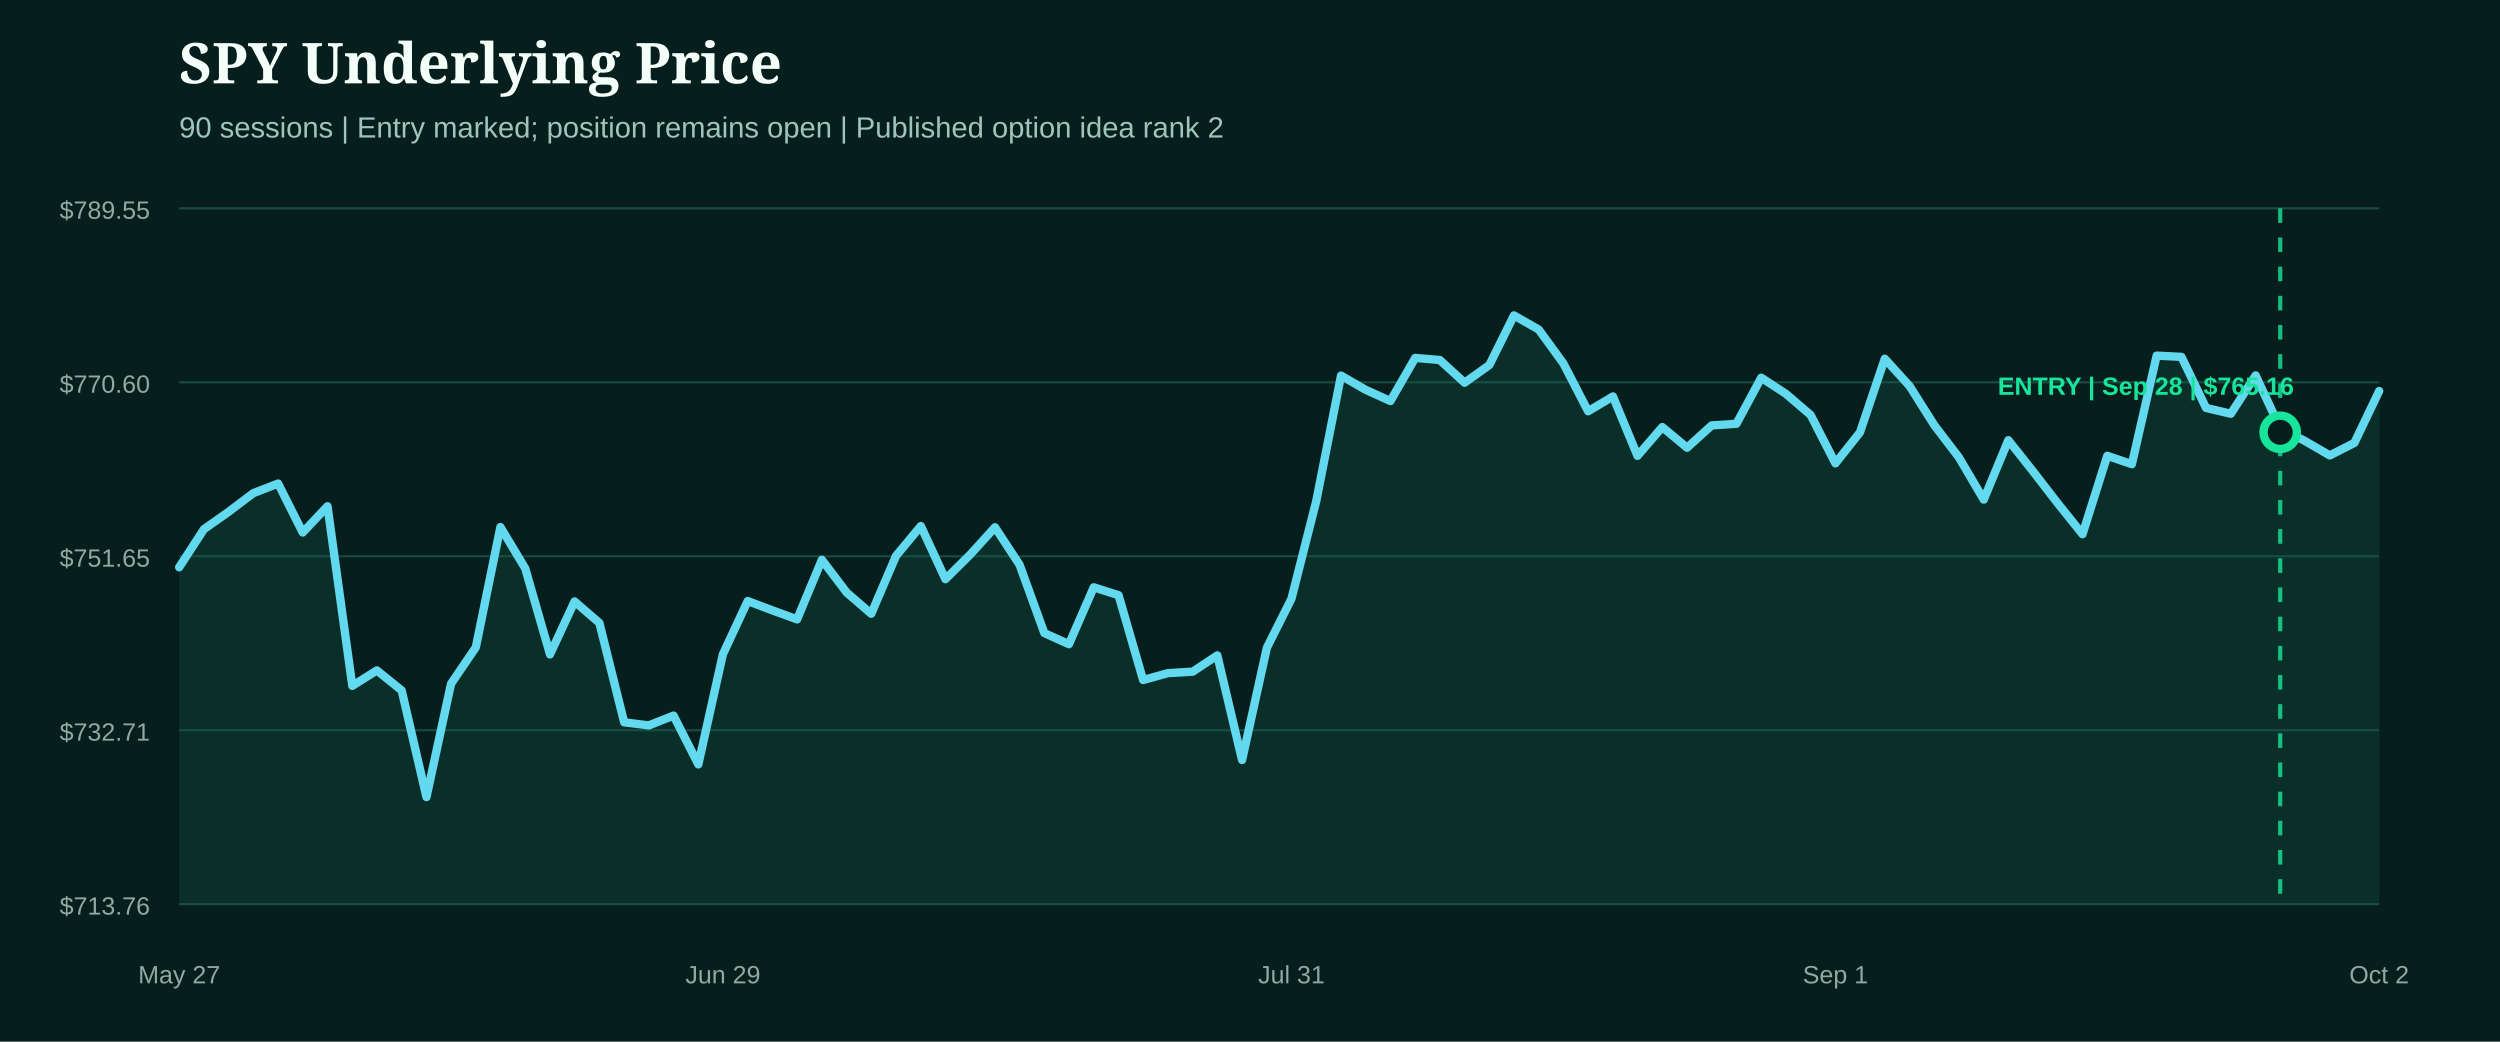
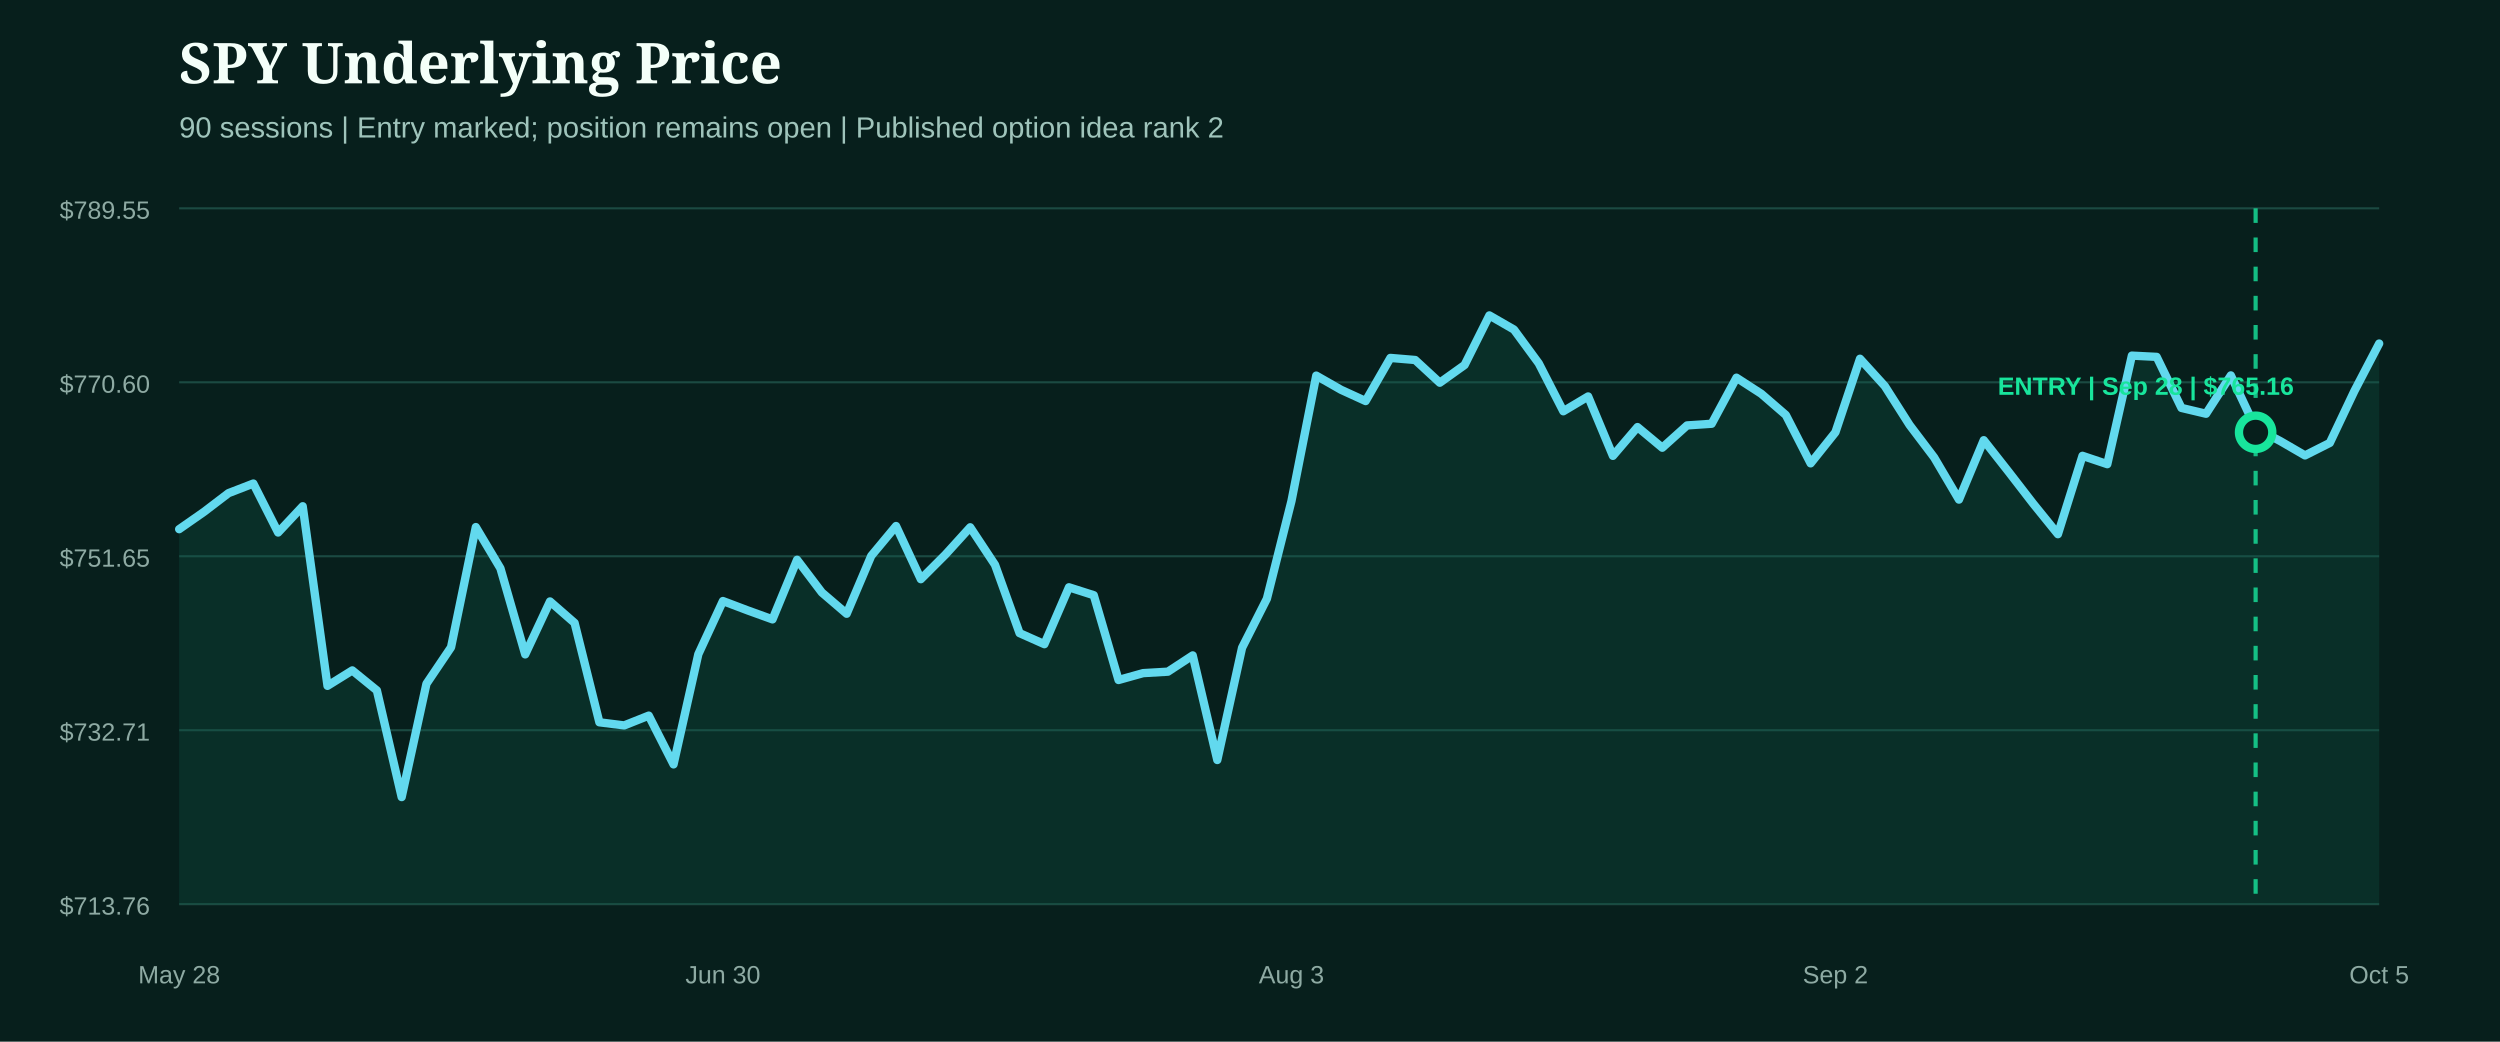
<svg xmlns="http://www.w3.org/2000/svg" width="1200" height="500" viewBox="0 0 1200 500" role="img" aria-label="SPY underlying price from entry">
  <rect width="1200" height="500" fill="#071f1c" />
  <style>.head{fill:#f4fff9;font:800 27px Georgia,serif}.sub{fill:#9fc4bb;font:14px Arial,sans-serif}.axis{fill:#8eaaa3;font:12px Arial,sans-serif}.marker{font:800 12px Arial,sans-serif}</style>
  <text x="86" y="40" class="head">SPY Underlying Price</text>
  <text x="86" y="66" class="sub">90 sessions | Entry marked; position remains open | Published option idea rank 2</text>
  <line x1="86" x2="1142" y1="100.0" y2="100.0" stroke="#1b4a42" stroke-width="1" />
  <text x="72" y="105.0" text-anchor="end" class="axis">$789.55</text>
  <line x1="86" x2="1142" y1="183.5" y2="183.5" stroke="#1b4a42" stroke-width="1" />
  <text x="72" y="188.5" text-anchor="end" class="axis">$770.60</text>
  <line x1="86" x2="1142" y1="267.0" y2="267.0" stroke="#1b4a42" stroke-width="1" />
  <text x="72" y="272.0" text-anchor="end" class="axis">$751.65</text>
  <line x1="86" x2="1142" y1="350.5" y2="350.5" stroke="#1b4a42" stroke-width="1" />
  <text x="72" y="355.5" text-anchor="end" class="axis">$732.71</text>
  <line x1="86" x2="1142" y1="434.0" y2="434.0" stroke="#1b4a42" stroke-width="1" />
  <text x="72" y="439.0" text-anchor="end" class="axis">$713.76</text>
-   <path d="M86.0,272.3 L97.9,254.0 L109.7,245.7 L121.6,236.7 L133.5,232.1 L145.3,255.6 L157.2,243.0 L169.1,329.2 L180.9,321.8 L192.8,331.4 L204.7,382.6 L216.5,328.2 L228.4,310.7 L240.2,253.0 L252.1,272.8 L264.0,314.1 L275.8,288.7 L287.7,299.0 L299.6,346.7 L311.4,348.2 L323.3,343.5 L335.2,366.9 L347.0,314.0 L358.9,288.5 L370.8,293.0 L382.6,297.3 L394.5,268.7 L406.4,284.4 L418.2,294.6 L430.1,266.8 L442.0,252.5 L453.8,278.0 L465.7,266.2 L477.6,253.1 L489.4,271.1 L501.3,303.9 L513.1,309.2 L525.0,281.9 L536.9,285.7 L548.7,326.4 L560.6,323.1 L572.5,322.4 L584.3,314.6 L596.2,364.8 L608.1,310.9 L619.9,287.4 L631.8,240.5 L643.7,180.3 L655.5,187.1 L667.4,192.5 L679.3,171.8 L691.1,172.8 L703.0,183.7 L714.9,175.2 L726.7,151.4 L738.6,158.2 L750.4,174.4 L762.3,197.4 L774.2,190.3 L786.0,218.8 L797.9,205.0 L809.8,214.9 L821.6,204.2 L833.5,203.4 L845.4,181.3 L857.2,189.0 L869.1,199.2 L881.0,222.4 L892.8,207.5 L904.7,172.2 L916.6,185.3 L928.4,204.0 L940.3,219.6 L952.2,239.8 L964.0,211.3 L975.9,226.3 L987.8,241.7 L999.6,256.4 L1011.5,218.8 L1023.3,222.8 L1035.2,170.7 L1047.1,171.3 L1058.9,195.8 L1070.8,198.6 L1082.7,180.2 L1094.5,205.5 L1106.4,211.7 L1118.3,218.6 L1130.1,212.6 L1142.0,187.7 L1142.0,434.0 L86.0,434.0 Z" fill="#0f5949" opacity="0.28" />
-   <path d="M86.0,272.3 L97.9,254.0 L109.7,245.7 L121.6,236.7 L133.5,232.1 L145.3,255.6 L157.2,243.0 L169.1,329.2 L180.9,321.8 L192.8,331.4 L204.7,382.6 L216.5,328.2 L228.4,310.7 L240.2,253.0 L252.1,272.8 L264.0,314.1 L275.8,288.7 L287.7,299.0 L299.6,346.7 L311.4,348.2 L323.3,343.5 L335.2,366.9 L347.0,314.0 L358.9,288.5 L370.8,293.0 L382.6,297.3 L394.5,268.7 L406.4,284.4 L418.2,294.6 L430.1,266.8 L442.0,252.5 L453.8,278.0 L465.7,266.2 L477.6,253.1 L489.4,271.1 L501.3,303.9 L513.1,309.2 L525.0,281.9 L536.9,285.7 L548.7,326.4 L560.6,323.1 L572.5,322.4 L584.3,314.6 L596.2,364.8 L608.1,310.9 L619.9,287.4 L631.8,240.5 L643.7,180.3 L655.5,187.1 L667.4,192.5 L679.3,171.8 L691.1,172.8 L703.0,183.7 L714.9,175.2 L726.7,151.4 L738.6,158.2 L750.4,174.4 L762.3,197.4 L774.2,190.3 L786.0,218.8 L797.9,205.0 L809.8,214.9 L821.6,204.2 L833.5,203.4 L845.4,181.3 L857.2,189.0 L869.1,199.2 L881.0,222.4 L892.8,207.5 L904.7,172.2 L916.6,185.3 L928.4,204.0 L940.3,219.6 L952.2,239.8 L964.0,211.3 L975.9,226.3 L987.8,241.7 L999.6,256.4 L1011.5,218.8 L1023.3,222.8 L1035.2,170.7 L1047.1,171.3 L1058.9,195.8 L1070.8,198.6 L1082.7,180.2 L1094.5,205.5 L1106.4,211.7 L1118.3,218.6 L1130.1,212.6 L1142.0,187.7" fill="none" stroke="#62d9ee" stroke-width="4" stroke-linecap="round" stroke-linejoin="round" />
+   <path d="M86.0,254.0 L97.9,245.7 L109.7,236.7 L121.6,232.1 L133.5,255.6 L145.3,243.0 L157.2,329.2 L169.1,321.8 L180.9,331.4 L192.8,382.6 L204.7,328.2 L216.5,310.7 L228.4,253.0 L240.2,272.8 L252.1,314.1 L264.0,288.7 L275.8,299.0 L287.7,346.7 L299.6,348.2 L311.4,343.5 L323.3,366.9 L335.2,314.0 L347.0,288.5 L358.9,293.0 L370.8,297.3 L382.6,268.7 L394.5,284.4 L406.4,294.6 L418.2,266.8 L430.1,252.5 L442.0,278.0 L453.8,266.2 L465.7,253.1 L477.6,271.1 L489.4,303.9 L501.3,309.2 L513.1,281.9 L525.0,285.7 L536.9,326.4 L548.7,323.1 L560.6,322.4 L572.5,314.6 L584.3,364.8 L596.2,310.9 L608.1,287.4 L619.9,240.5 L631.8,180.3 L643.7,187.1 L655.5,192.5 L667.4,171.8 L679.3,172.8 L691.1,183.7 L703.0,175.2 L714.9,151.4 L726.7,158.2 L738.6,174.4 L750.4,197.4 L762.3,190.3 L774.2,218.8 L786.0,205.0 L797.9,214.9 L809.8,204.2 L821.6,203.4 L833.5,181.3 L845.4,189.0 L857.2,199.2 L869.1,222.4 L881.0,207.5 L892.8,172.2 L904.7,185.3 L916.6,204.0 L928.4,219.6 L940.3,239.8 L952.2,211.3 L964.0,226.3 L975.9,241.7 L987.8,256.4 L999.6,218.8 L1011.5,222.8 L1023.3,170.7 L1035.2,171.3 L1047.1,195.8 L1058.9,198.6 L1070.8,180.2 L1082.7,205.5 L1094.5,211.7 L1106.4,218.6 L1118.3,212.6 L1130.1,187.7 L1142.0,164.9 L1142.0,434.0 L86.0,434.0 Z" fill="#0f5949" opacity="0.28" />
+   <path d="M86.0,254.0 L97.9,245.7 L109.7,236.7 L121.6,232.1 L133.5,255.6 L145.3,243.0 L157.2,329.2 L169.1,321.8 L180.9,331.4 L192.8,382.6 L204.7,328.2 L216.5,310.7 L228.4,253.0 L240.2,272.8 L252.1,314.1 L264.0,288.7 L275.8,299.0 L287.7,346.7 L299.6,348.2 L311.4,343.5 L323.3,366.9 L335.2,314.0 L347.0,288.5 L358.9,293.0 L370.8,297.3 L382.6,268.7 L394.5,284.4 L406.4,294.6 L418.2,266.8 L430.1,252.5 L442.0,278.0 L453.8,266.2 L465.7,253.1 L477.6,271.1 L489.4,303.9 L501.3,309.2 L513.1,281.9 L525.0,285.7 L536.9,326.4 L548.7,323.1 L560.6,322.4 L572.5,314.6 L584.3,364.8 L596.2,310.9 L608.1,287.4 L619.9,240.5 L631.8,180.3 L643.7,187.1 L655.5,192.5 L667.4,171.8 L679.3,172.8 L691.1,183.7 L703.0,175.2 L714.9,151.4 L726.7,158.2 L738.6,174.4 L750.4,197.4 L762.3,190.3 L774.2,218.8 L786.0,205.0 L797.9,214.9 L809.8,204.2 L821.6,203.4 L833.5,181.3 L845.4,189.0 L857.2,199.2 L869.1,222.4 L881.0,207.5 L892.8,172.2 L904.7,185.3 L916.6,204.0 L928.4,219.6 L940.3,239.8 L952.2,211.3 L964.0,226.3 L975.9,241.7 L987.8,256.4 L999.6,218.8 L1011.5,222.8 L1023.3,170.7 L1035.2,171.3 L1047.1,195.8 L1058.9,198.6 L1070.8,180.2 L1082.7,205.5 L1094.5,211.7 L1106.4,218.6 L1118.3,212.6 L1130.1,187.7 L1142.0,164.9" fill="none" stroke="#62d9ee" stroke-width="4" stroke-linecap="round" stroke-linejoin="round" />
  <g>
-     <line x1="1094.5" x2="1094.5" y1="100" y2="434" stroke="#18e59c" stroke-width="2" stroke-dasharray="7 7" opacity="0.8" />
-     <circle cx="1094.5" cy="207.5" r="8" fill="#071f1c" stroke="#18e59c" stroke-width="4" />
+     <line x1="1082.7" x2="1082.7" y1="100" y2="434" stroke="#18e59c" stroke-width="2" stroke-dasharray="7 7" opacity="0.8" />
+     <circle cx="1082.7" cy="207.5" r="8" fill="#071f1c" stroke="#18e59c" stroke-width="4" />
    <text x="1030.0" y="189.5" text-anchor="middle" class="marker" fill="#18e59c">ENTRY | Sep 28 | $765.16</text>
  </g>
-   <text x="86.0" y="472" text-anchor="middle" class="axis">May 27</text>
-   <text x="347.0" y="472" text-anchor="middle" class="axis">Jun 29</text>
-   <text x="619.9" y="472" text-anchor="middle" class="axis">Jul 31</text>
-   <text x="881.0" y="472" text-anchor="middle" class="axis">Sep 1</text>
-   <text x="1142.0" y="472" text-anchor="middle" class="axis">Oct 2</text>
+   <text x="86.0" y="472" text-anchor="middle" class="axis">May 28</text>
+   <text x="347.0" y="472" text-anchor="middle" class="axis">Jun 30</text>
+   <text x="619.9" y="472" text-anchor="middle" class="axis">Aug 3</text>
+   <text x="881.0" y="472" text-anchor="middle" class="axis">Sep 2</text>
+   <text x="1142.0" y="472" text-anchor="middle" class="axis">Oct 5</text>
</svg>
